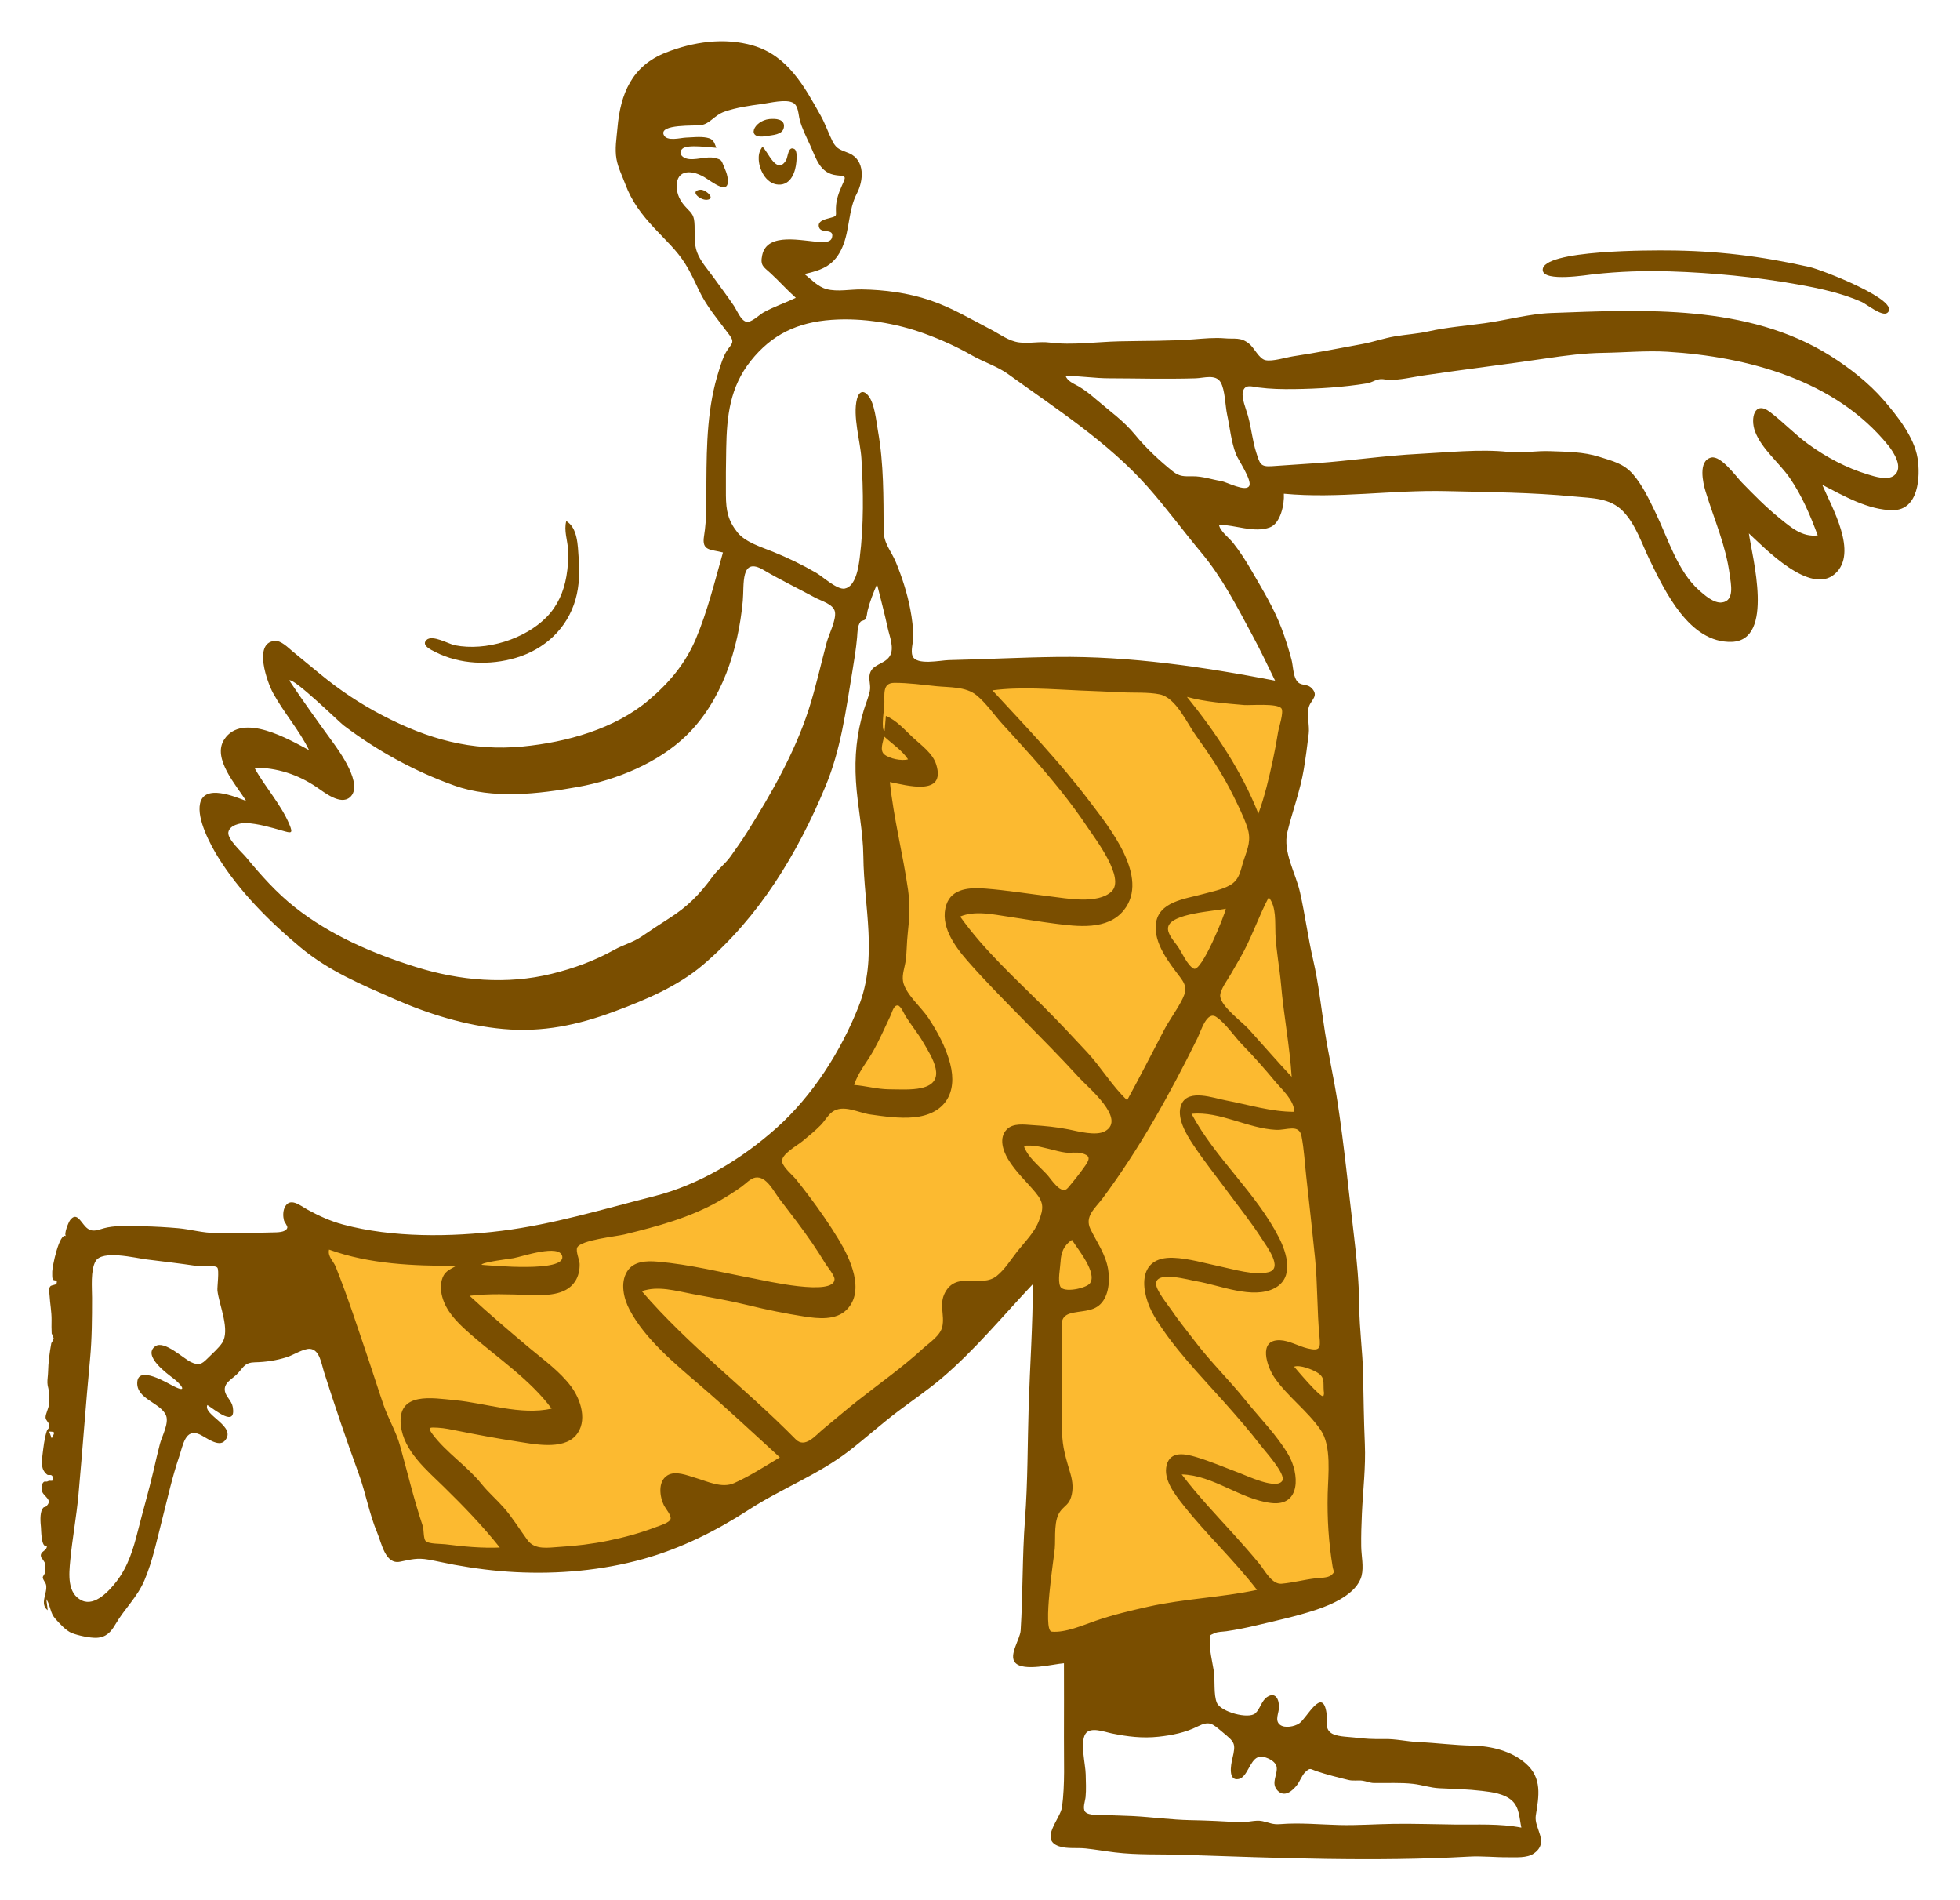
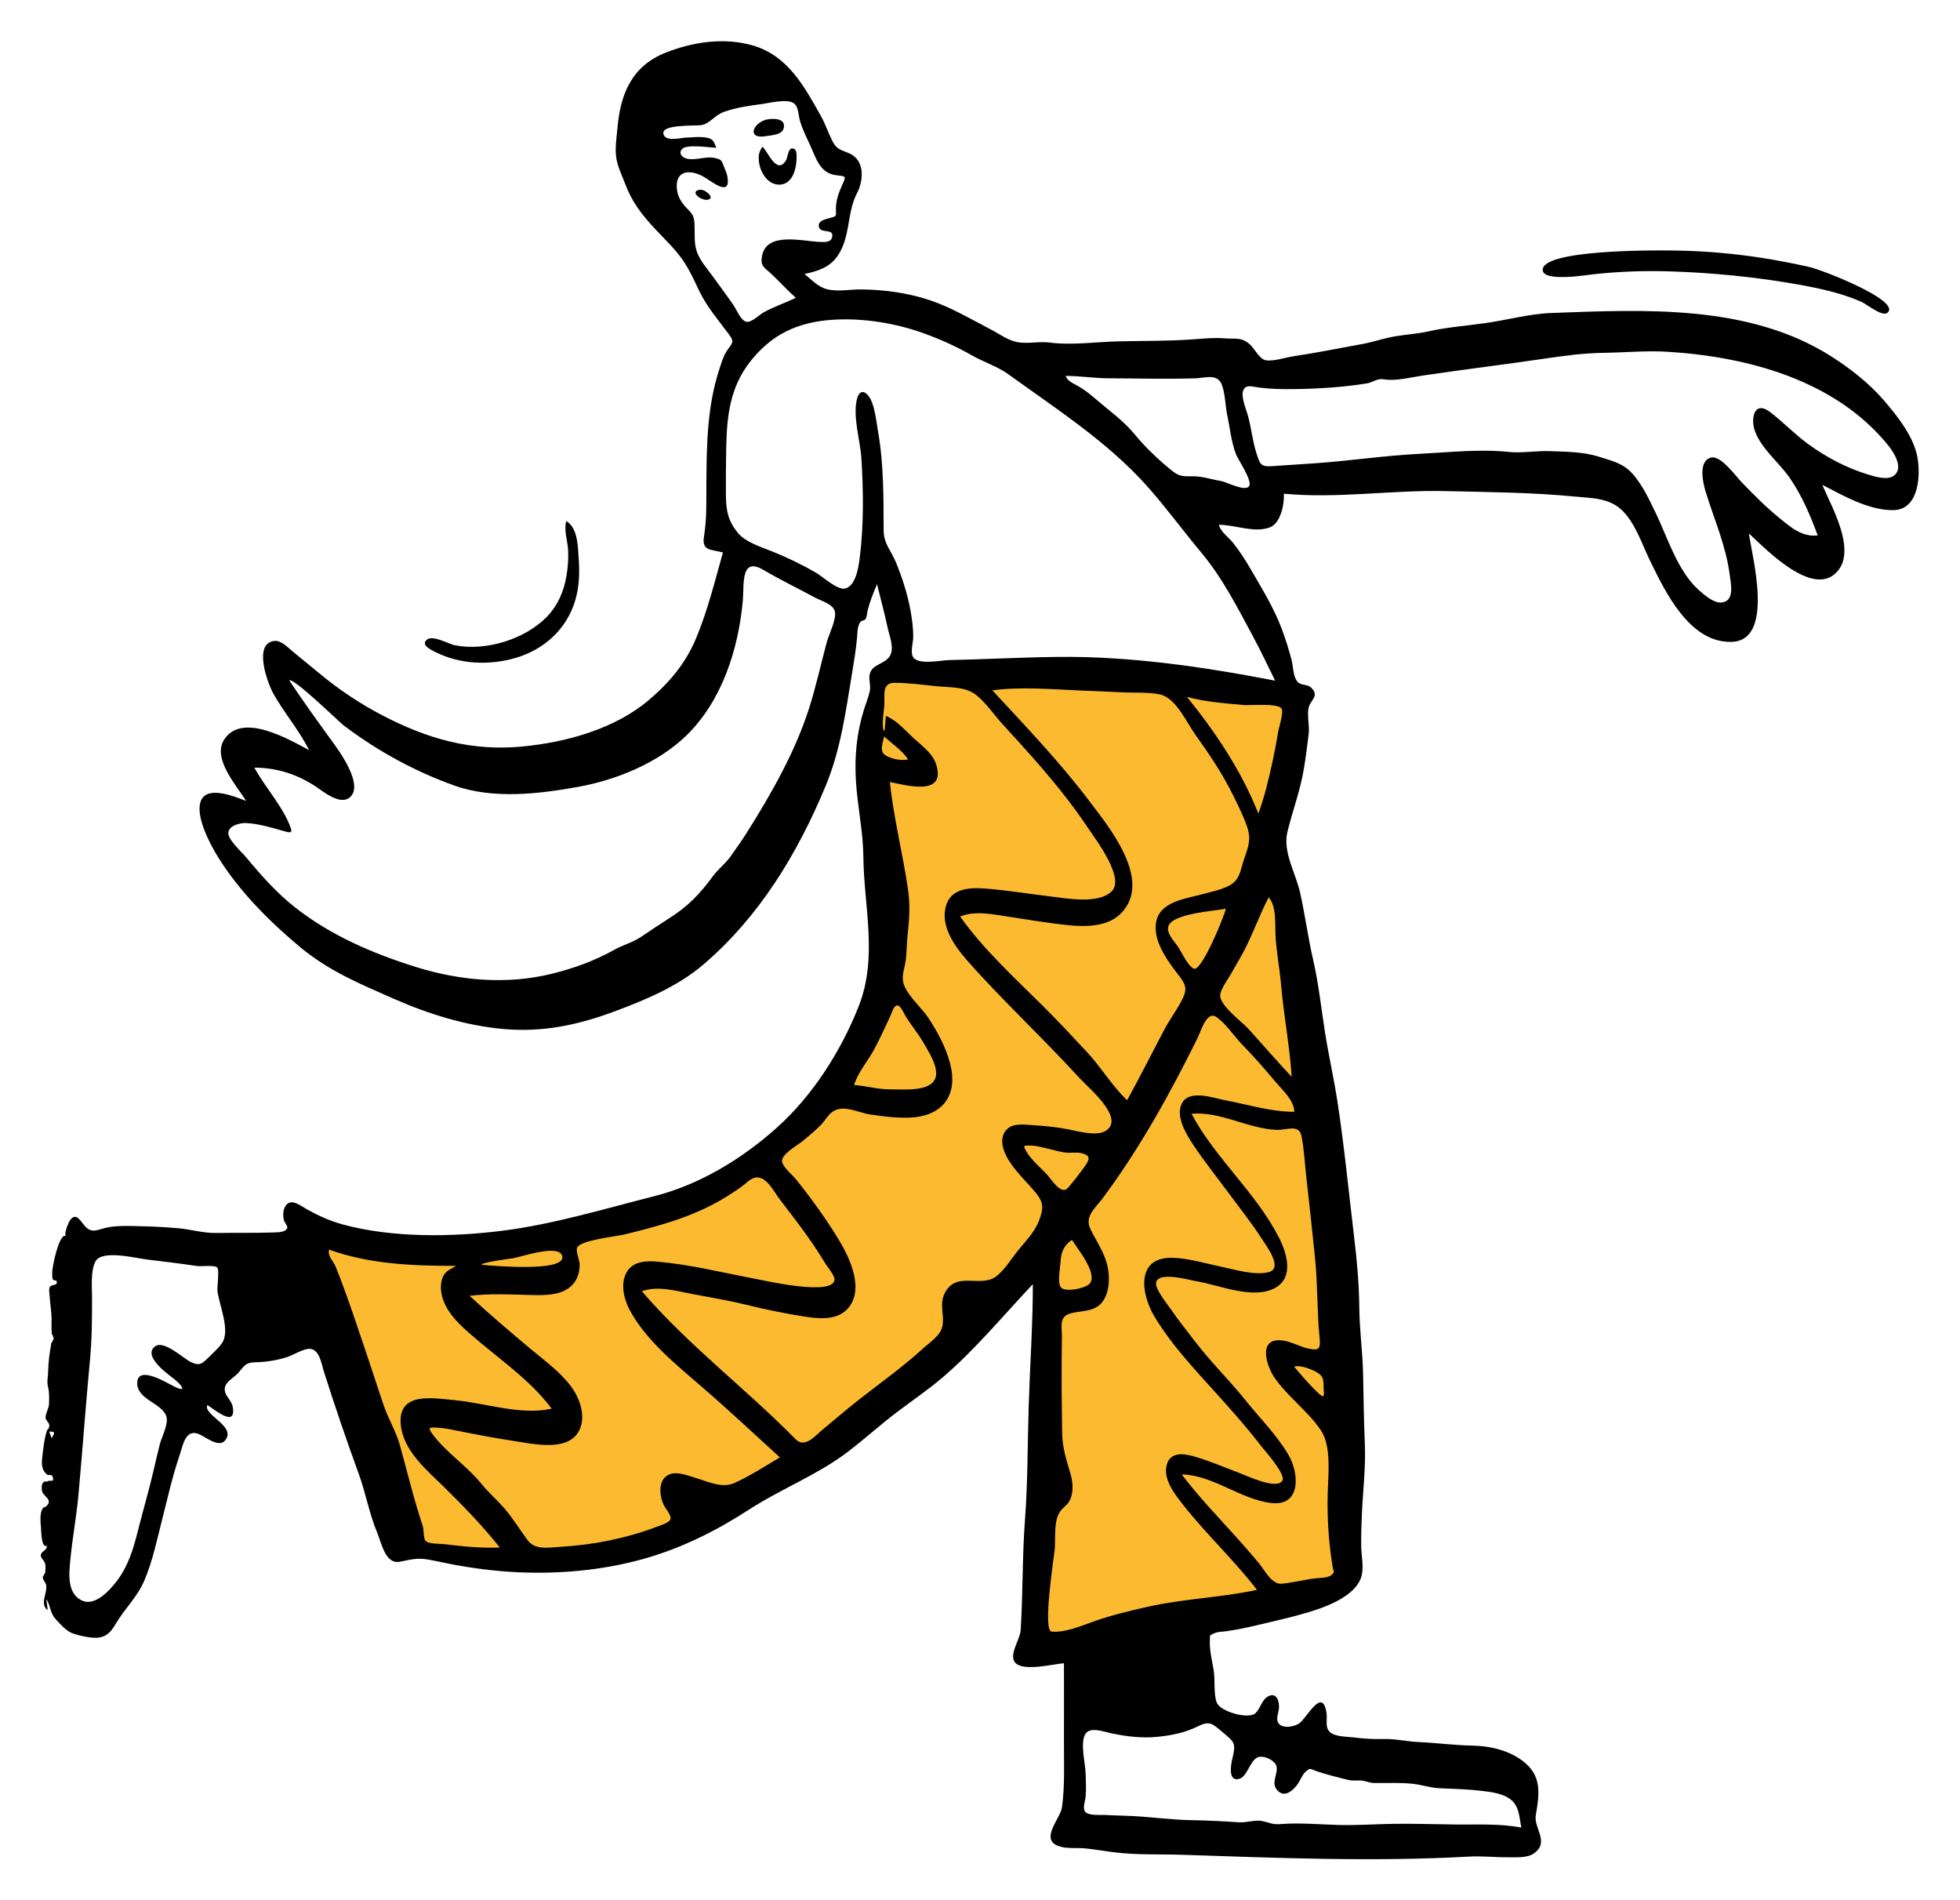
- <svg xmlns="http://www.w3.org/2000/svg" viewBox="125 9 775 751" color="#7a4e00" class="lumen-doodle" aria-hidden="true">
+ <svg xmlns="http://www.w3.org/2000/svg" viewBox="125 9 775 751" class="lumen-doodle" aria-hidden="true" focusable="false">
  <g stroke="none" stroke-width="1" fill="none" fill-rule="evenodd">
-     <path d="M653,632.477 C617.539,640.227 582.078,647.977 546.616,655.727 C541.624,656.818 536.632,657.908 531.64,659 C533.125,613.242 534.611,567.485 536.096,521.727 C536.31,515.118 536.525,508.509 536.739,501.901 C528.523,509.093 519.898,515.988 512.036,523.562 C501.972,533.257 492.294,543.293 481.936,552.7 C464.116,568.881 445.396,584.575 424.762,597.069 C402.341,610.644 376.477,619.377 350.443,622.393 C340.853,623.504 332.171,623.232 322.671,622.243 C314.404,621.382 306.138,620.52 297.871,619.659 C294.542,619.312 291.211,618.965 287.881,618.618 C287.077,618.535 284.459,618.723 283.817,618.182 C282.652,617.199 282.044,612.739 281.585,611.321 C279.672,605.423 277.771,599.522 275.882,593.616 C270.748,577.565 265.686,561.491 260.798,545.364 C256.612,531.558 252.211,517.692 249.085,503.597 C248.719,501.945 247.916,499.782 248.052,498.073 C248.249,495.578 247.067,496.103 250.357,496.068 C258.091,495.983 266.269,497.862 274.011,498.412 C281.983,498.977 289.971,499.314 297.963,499.394 C340.285,499.825 388.997,495.238 423.282,467.836 C434.777,458.649 446.324,448.029 455.231,436.218 C467.792,419.563 474.638,397.388 476.306,376.838 C478.182,353.747 474.288,329.931 468.616,307.578 C467.467,303.055 467.726,301.362 468.713,296.629 C469.532,292.7 470.349,288.77 471.168,284.841 C471.396,283.75 471.641,279.166 472.542,278.493 C474.121,277.318 481.732,278.609 483.581,278.632 L506.512,278.919 C521.28,279.103 536.047,279.288 550.815,279.473 C558.484,279.569 566.146,280.767 573.767,281.56 C590.105,283.257 606.443,284.956 622.78,286.653 C626.054,286.994 629.329,287.335 632.603,287.674 C630.505,306.268 628.407,324.861 626.307,343.454 C624.743,357.319 630.2,371.066 633.107,384.619 C639.659,415.152 646.041,446.13 648.47,477.313 C650.756,506.672 650.732,536.346 651.477,565.775 C652.04,588.007 652.552,610.241 653,632.477" class="lumen-doodle__fill" fill="#fcba30" />
-     <g transform="translate(140.9998, 25.29951)" fill="currentColor">
+     <path d="M653,632.477 C617.539,640.227 582.078,647.977 546.616,655.727 C541.624,656.818 536.632,657.908 531.64,659 C533.125,613.242 534.611,567.485 536.096,521.727 C536.31,515.118 536.525,508.509 536.739,501.901 C528.523,509.093 519.898,515.988 512.036,523.562 C501.972,533.257 492.294,543.293 481.936,552.7 C464.116,568.881 445.396,584.575 424.762,597.069 C402.341,610.644 376.477,619.377 350.443,622.393 C340.853,623.504 332.171,623.232 322.671,622.243 C314.404,621.382 306.138,620.52 297.871,619.659 C294.542,619.312 291.211,618.965 287.881,618.618 C287.077,618.535 284.459,618.723 283.817,618.182 C282.652,617.199 282.044,612.739 281.585,611.321 C279.672,605.423 277.771,599.522 275.882,593.616 C270.748,577.565 265.686,561.491 260.798,545.364 C256.612,531.558 252.211,517.692 249.085,503.597 C248.719,501.945 247.916,499.782 248.052,498.073 C248.249,495.578 247.067,496.103 250.357,496.068 C258.091,495.983 266.269,497.862 274.011,498.412 C281.983,498.977 289.971,499.314 297.963,499.394 C340.285,499.825 388.997,495.238 423.282,467.836 C434.777,458.649 446.324,448.029 455.231,436.218 C467.792,419.563 474.638,397.388 476.306,376.838 C478.182,353.747 474.288,329.931 468.616,307.578 C467.467,303.055 467.726,301.362 468.713,296.629 C469.532,292.7 470.349,288.77 471.168,284.841 C471.396,283.75 471.641,279.166 472.542,278.493 C474.121,277.318 481.732,278.609 483.581,278.632 L506.512,278.919 C521.28,279.103 536.047,279.288 550.815,279.473 C558.484,279.569 566.146,280.767 573.767,281.56 C590.105,283.257 606.443,284.956 622.78,286.653 C626.054,286.994 629.329,287.335 632.603,287.674 C630.505,306.268 628.407,324.861 626.307,343.454 C624.743,357.319 630.2,371.066 633.107,384.619 C639.659,415.152 646.041,446.13 648.47,477.313 C650.756,506.672 650.732,536.346 651.477,565.775 C652.04,588.007 652.552,610.241 653,632.477" class="lumen-doodle__accent" fill="#FCBA30" />
+     <g transform="translate(140.9998, 25.29951)" class="lumen-doodle__ink" fill="#000000">
      <path d="M284.005,46.017 C284.005,44.31 284.514,43.115 285.472,41.7 C287.685,43.623 291.151,53.155 294.839,47.001 C295.572,45.777 295.606,41.218 298.121,42.641 C299.304,43.309 298.98,46.526 298.896,47.617 C298.597,51.499 296.835,56.915 291.826,56.694 C286.715,56.469 283.867,50.264 284.005,46.017" />
      <path d="M287.09,37.489 C278.589,39.057 281.981,31.41 288.207,30.776 C290.515,30.54 294.496,30.664 293.949,34.072 C293.465,37.086 289.336,37.074 287.09,37.489" />
      <path d="M263.538,62.688 C260.862,62.942 256.452,59.169 260.896,58.709 C262.948,58.497 267.258,62.334 263.538,62.688" />
      <path d="M730.236,107.401 C728.188,108.968 722.051,103.926 720.044,103.035 C712.232,99.564 703.251,97.645 694.856,96.149 C678.236,93.187 661.201,91.519 644.327,90.988 C634.034,90.664 624.29,91.023 614.11,92.121 C611.575,92.393 594.429,95.255 594.009,90.554 C593.271,82.301 638.629,82.693 642.948,82.707 C662.586,82.774 680.323,84.954 699.397,89.232 C704.558,90.39 736.288,102.766 730.236,107.401" />
      <path d="M187.982,243.764 C177.653,246.82 165.869,246.403 156.179,241.481 C154.515,240.635 150.468,238.838 152.612,236.727 C154.918,234.456 161.377,238.308 163.892,238.802 C176.098,241.197 191.574,236.451 200.22,227.55 C204.512,223.134 206.934,217.552 207.956,211.539 C208.538,208.111 208.837,204.484 208.627,201.007 C208.406,197.325 206.9,193.366 207.908,189.7 C212.411,192.37 212.464,199.401 212.784,203.94 C213.189,209.665 213.153,215.168 211.546,220.746 C208.237,232.229 199.354,240.4 187.982,243.764" />
      <path d="M3.446,549.636 C3.774,550.513 4.083,551.333 4.443,552.297 C5.836,549.739 5.836,549.739 3.446,549.636 M16.427,616.448 C21.593,618.835 27.349,612.423 30.099,608.851 C34.683,602.897 36.723,596.035 38.53,588.865 C40.529,580.934 42.839,573.094 44.697,565.126 C45.523,561.573 46.314,558.009 47.243,554.481 C48.012,551.561 50.878,546.359 49.672,543.326 C47.632,538.2 37.613,536.788 38.296,529.912 C38.923,523.593 49.948,530.342 52.595,531.682 C58.642,534.745 55.497,530.879 52.576,528.64 C50.363,526.941 40.067,519.591 45.456,515.884 C48.954,513.477 56.562,520.805 59.461,522.155 C62.505,523.573 63.614,523.201 66.082,520.703 C67.838,518.925 70.448,516.677 71.805,514.638 C75.157,509.598 70.666,499.719 69.976,493.946 C69.822,492.661 70.789,485.619 69.892,484.785 C68.711,483.689 63.658,484.46 61.801,484.182 C55.142,483.18 48.572,482.426 41.902,481.592 C37.496,481.042 24.391,477.724 21.797,482.293 C19.739,485.917 20.398,492.872 20.397,496.747 C20.394,504.901 20.368,512.883 19.597,521.064 C17.911,538.931 16.646,556.788 15.022,574.656 C14.233,583.328 12.601,591.9 11.783,600.572 C11.275,605.948 10.473,613.698 16.427,616.448 M116.743,484.5 C121.634,496.733 125.681,509.337 129.912,521.805 C131.869,527.571 133.674,533.392 135.66,539.146 C137.562,544.658 140.621,549.623 142.19,555.261 C145.152,565.906 147.644,576.479 151.152,586.944 C151.657,588.451 151.361,591.787 152.267,592.853 C153.381,594.162 158.313,593.967 160.06,594.187 C167.204,595.086 174.421,595.779 181.63,595.478 C174.885,586.973 167.319,579.166 159.564,571.561 C152.773,564.903 143.601,557.34 142.496,547.193 C141.025,533.71 155.093,536.42 163.846,537.237 C176.056,538.377 189.896,543.326 202.116,540.583 C193.646,529.129 180.808,520.589 170.176,511.265 C166.029,507.628 161.667,503.632 159.549,498.401 C158.471,495.734 157.934,492.659 158.666,489.828 C159.555,486.391 161.528,485.766 164.389,484.141 C147.425,484.141 130.269,483.536 114.11,477.711 C113.468,480.419 115.834,482.227 116.743,484.5 M192.584,592.553 C195.547,596.581 200.884,595.484 205.277,595.23 C211.726,594.857 218.158,594.073 224.49,592.78 C230.881,591.475 237.293,589.727 243.391,587.385 C244.673,586.893 248.664,585.768 249.134,584.225 C249.56,582.828 247.098,579.963 246.561,578.896 C244.851,575.49 244.003,569.42 247.866,566.989 C251.055,564.983 255.765,566.993 258.982,567.941 C263.747,569.345 269.431,572.181 274.27,570.024 C280.444,567.271 286.558,563.313 292.363,559.846 C281.877,550.318 271.578,540.601 260.825,531.368 C250.975,522.908 239.11,513.172 232.954,501.519 C230.635,497.131 229.134,490.911 231.978,486.34 C234.527,482.241 239.668,482.097 244.001,482.473 C256.874,483.588 269.556,486.786 282.219,489.171 C286.482,489.975 313.907,496.336 313.981,489.416 C313.996,487.923 311.156,484.522 310.429,483.336 C308.782,480.645 307.099,477.982 305.319,475.375 C301.17,469.301 296.661,463.488 292.189,457.652 C289.933,454.708 287.049,448.572 282.73,449.226 C280.76,449.524 278.787,451.717 277.198,452.852 C274.459,454.807 271.62,456.617 268.706,458.299 C256.924,465.094 243.914,468.544 230.805,471.75 C227.833,472.476 213.637,473.938 212.243,476.869 C211.547,478.334 213.15,481.792 213.192,483.376 C213.254,485.762 212.728,488.237 211.418,490.257 C207.615,496.119 199.298,495.811 193.173,495.638 C185.393,495.417 177.427,495.033 169.683,495.983 C177.387,503.112 185.382,509.917 193.424,516.657 C199.092,521.407 205.408,525.906 209.862,531.886 C213.675,537.003 216.512,545.714 211.642,551.228 C206.43,557.129 194.681,554.515 188.07,553.51 C180.363,552.337 172.724,550.901 165.084,549.371 C162.495,548.853 159.822,548.254 157.176,548.116 C154.012,547.95 152.852,547.77 155.044,550.707 C160.491,558.002 168.683,563.247 174.418,570.371 C177.119,573.726 180.268,576.398 183.108,579.618 C186.646,583.63 189.423,588.254 192.584,592.553 M298.604,552.685 C302.327,556.471 306.529,551.088 309.547,548.621 C314.071,544.921 318.488,541.091 323.079,537.473 C331.776,530.62 340.829,524.263 349.005,516.767 C351.582,514.404 355.817,511.759 356.601,508.138 C357.599,503.52 355.2,499.391 357.652,494.748 C362.297,485.951 371.903,493.147 378.168,488.085 C381.386,485.484 383.654,481.711 386.19,478.491 C389.209,474.659 393.064,470.941 394.802,466.325 C396.61,461.526 396.847,459.228 393.482,455.17 C389.855,450.799 385.457,446.806 382.547,441.887 C380.543,438.498 378.907,433.516 382.056,430.236 C384.6,427.587 389.005,428.301 392.297,428.504 C397.091,428.801 401.861,429.248 406.572,430.2 C410.297,430.951 417.409,432.919 420.983,430.875 C429.416,426.054 414.255,413.637 410.897,409.954 C403.394,401.721 395.526,393.833 387.723,385.887 C380.508,378.54 373.223,371.186 366.447,363.426 C361.405,357.649 355.496,349.496 358.2,341.342 C360.392,334.732 367.771,334.523 373.643,334.982 C382.243,335.656 390.801,337.064 399.363,338.086 C405.746,338.848 418.028,341.245 423.473,336.172 C429.101,330.93 417.086,315.355 413.98,310.689 C407.416,300.829 399.853,291.678 392.018,282.813 C388.214,278.507 384.335,274.268 380.454,270.03 C377.086,266.349 373.997,261.712 370.127,258.552 C365.893,255.095 359.571,255.501 354.383,254.981 C348.926,254.432 343.124,253.625 337.639,253.644 C332.643,253.661 333.879,258.472 333.668,262.642 C333.617,263.642 332.271,272.503 333.787,272.643 C333.953,270.669 334.118,268.696 334.284,266.723 C338.55,268.474 341.715,272.242 345.023,275.305 C348.323,278.36 352.804,281.472 354.198,285.965 C358.128,298.65 342.442,294.151 335.869,292.863 C337.348,307.271 341.033,321.276 343.064,335.586 C343.915,341.583 343.568,347.011 342.904,352.974 C342.526,356.373 342.57,359.804 342.156,363.201 C341.827,365.896 340.573,368.977 341.074,371.685 C341.991,376.643 348.249,381.847 351.03,386.042 C354.72,391.607 357.977,397.638 359.683,404.134 C362.766,415.862 357.514,424.293 345.246,425.422 C339.712,425.931 333.588,425.076 328.106,424.294 C323.394,423.622 317.376,420.128 313.078,423.288 C311.318,424.581 310.106,426.873 308.563,428.454 C306.325,430.745 303.81,432.79 301.34,434.822 C299.01,436.737 292.64,440.141 293.267,443.076 C293.74,445.29 297.58,448.45 298.881,450.088 C300.587,452.235 302.28,454.392 303.927,456.586 C308.109,462.157 312.096,467.91 315.704,473.87 C320.07,481.083 326.199,493.968 318.815,501.443 C314.538,505.771 307.436,505.008 301.983,504.156 C294.549,502.994 287.163,501.5 279.862,499.699 C272.551,497.897 265.18,496.64 257.783,495.268 C251.464,494.097 244.115,491.858 237.798,494.175 C256.255,515.664 278.81,532.55 298.604,552.685 M406.278,453.292 C408.651,450.517 411.081,447.435 413.182,444.436 C415.116,441.672 414.958,440.468 411.697,439.607 C409.666,439.071 407.411,439.595 405.34,439.353 C403.184,439.101 401.032,438.408 398.92,437.931 C396.549,437.398 393.887,436.585 391.439,436.591 C388.681,436.598 388.409,436.347 389.795,438.829 C391.696,442.228 395.376,445.2 397.998,448.033 C399.647,449.816 403.594,456.432 406.278,453.292 M403.226,492.257 C404.476,495.004 413.472,492.99 414.92,491.101 C418.083,486.968 409.989,477.348 407.862,473.867 C404.651,475.995 403.54,478.808 403.349,482.522 C403.216,485.094 402.162,489.919 403.226,492.257 M399.84,628.73 C405.215,629.262 412.258,626.161 417.181,624.458 C424,622.101 431.09,620.42 438.125,618.849 C452.255,615.696 466.86,615.256 481.03,612.23 C472.026,600.513 461.138,590.417 451.986,578.825 C448.668,574.622 443.789,568.597 445.329,562.831 C446.838,557.178 452.677,558.428 457.013,559.731 C462.829,561.479 468.449,563.912 474.135,566.032 C476.824,567.033 488.834,572.801 491.055,569.062 C492.554,566.536 484.028,557.133 482.785,555.508 C478.141,549.435 473.101,543.681 468.022,537.972 C458.546,527.32 447.79,516.421 440.46,504.129 C434.966,494.915 433.127,480.372 447.962,480.953 C454.088,481.194 460.329,483.093 466.305,484.342 C471.826,485.495 479.986,488.046 485.619,486.621 C491.552,485.121 484.729,476.267 482.862,473.346 C478.917,467.173 474.283,461.405 469.937,455.511 C465.261,449.169 460.275,442.964 455.904,436.411 C453.184,432.332 448.773,425.218 451.244,420.061 C454.081,414.144 463.823,417.802 468.593,418.7 C477.629,420.401 486.493,423.232 495.775,423.232 C495.682,418.573 490.909,414.478 488.163,411.172 C484.04,406.21 479.796,401.404 475.288,396.786 C472.118,393.538 468.652,388.248 464.943,385.744 C461.149,383.185 458.907,391.278 457.414,394.286 C446.542,416.228 434.657,437.739 419.995,457.421 C417.044,461.383 412.711,464.582 415.188,469.642 C417.764,474.903 421.161,479.508 422.152,485.446 C422.884,489.832 422.5,495.93 419.123,499.263 C415.85,502.491 411.043,501.759 407.001,503.022 C402.708,504.364 403.918,508.17 403.881,511.979 C403.814,518.643 403.733,525.303 403.774,531.966 C403.809,537.889 403.891,543.81 403.962,549.731 C404.036,555.993 405.561,560.432 407.271,566.328 C408.16,569.398 408.466,572.573 407.483,575.659 C406.637,578.311 405.247,578.819 403.617,580.695 C400.442,584.347 401.457,591.288 401.068,595.932 C400.788,599.26 396.139,628.365 399.84,628.73 M413.067,699.931 C414.418,701.629 419.27,701.086 421.163,701.211 C424.759,701.446 428.361,701.447 431.958,701.642 C439.631,702.058 447.206,703.126 454.903,703.262 C461.229,703.373 467.784,703.68 473.863,704.112 C476.86,704.325 480.226,703.027 483.14,703.636 C486.012,704.237 487.109,705.075 490.219,704.826 C497.963,704.206 505.887,704.986 513.645,705.177 C520.822,705.353 528.061,704.81 535.249,704.715 C543.336,704.608 551.441,704.904 559.527,704.986 C568.18,705.075 577.012,704.561 585.555,706.205 C584.764,702.57 584.818,698.287 581.882,695.569 C578.874,692.785 573.888,692.151 570.017,691.698 C564.382,691.036 558.793,690.885 553.169,690.645 C549.655,690.496 546.274,689.305 542.781,688.907 C537.772,688.336 532.38,688.666 527.332,688.585 C525.6,688.557 524.45,687.917 522.862,687.674 C520.996,687.39 519.174,687.867 517.141,687.37 C512.925,686.341 508.625,685.263 504.534,683.888 C502.037,683.049 502.14,682.337 500.093,684.285 C498.81,685.506 498.023,687.817 496.94,689.253 C495.153,691.624 491.952,694.461 489.195,691.607 C486.273,688.582 489.404,685.189 488.755,682.05 C488.254,679.625 483.649,677.497 481.349,678.412 C478.166,679.676 477.224,686.25 473.816,686.995 C469.531,687.93 470.688,681.445 471.269,679.031 C472.788,672.712 472.245,672.506 467.2,668.299 C463.353,665.091 462.279,663.839 457.507,666.237 C452.699,668.652 447.447,669.702 442.087,670.279 C435.756,670.963 429.85,670.249 423.655,668.982 C420.739,668.387 415.057,666.149 413.152,669.211 C411.005,672.662 413.214,681.113 413.292,685.107 C413.351,688.083 413.532,691.146 413.248,694.116 C413.101,695.649 411.975,698.558 413.067,699.931 M490.726,609.791 C495.177,609.404 499.537,608.224 503.975,607.687 C505.592,607.492 509.065,607.55 510.402,606.406 C512.038,605.005 511.271,605.143 510.938,603.108 C509.35,593.429 508.744,584.057 508.978,574.221 C509.153,566.861 510.589,555.41 506.204,549.008 C501.036,541.465 493.182,535.884 487.941,528.316 C485.105,524.224 481.15,513.237 490.125,513.531 C493.696,513.648 497.511,515.912 500.977,516.75 C505.884,517.937 506.183,516.746 505.749,512.298 C504.731,501.861 505.034,491.379 503.969,480.938 C502.874,470.204 501.7,459.463 500.495,448.739 C499.908,443.528 499.641,438.011 498.63,432.878 C497.647,427.888 492.801,430.573 488.561,430.37 C477.334,429.832 466.42,422.947 455.137,424.025 C464.544,441.676 480.587,455.084 489.714,472.97 C492.868,479.15 495.805,488.819 488.027,492.947 C479.358,497.546 466.127,491.718 457.208,490.237 C454.086,489.72 441.687,486.095 441.111,490.924 C440.8,493.525 445.847,499.605 447.109,501.484 C449.983,505.766 453.294,509.738 456.403,513.847 C462.614,522.054 470.003,529.196 476.444,537.23 C482.062,544.236 488.956,551.102 493.484,558.874 C497.734,566.169 498.553,579.315 486.602,577.878 C474.369,576.408 463.728,566.863 451.258,566.582 C457.632,574.983 464.906,582.631 471.98,590.431 C475.384,594.184 478.725,597.988 481.952,601.896 C484.018,604.397 486.854,610.127 490.726,609.791 M507.422,533.657 C507.152,530.163 507.998,528.211 504.826,526.297 C502.781,525.064 497.952,523.147 495.712,523.995 C496.558,524.978 506.241,536.557 507.276,535.624 C507.534,534.994 507.583,534.338 507.422,533.657 M490.541,372.971 C489.959,366.252 488.606,359.607 488.315,352.863 C488.118,348.303 488.768,342.236 485.68,338.433 C481.944,345.425 479.431,352.988 475.698,359.985 C474.1,362.978 472.319,365.869 470.666,368.831 C469.538,370.855 466.227,375.203 466.488,377.617 C466.932,381.738 475.124,387.645 477.777,390.587 C483.43,396.859 488.964,403.24 494.739,409.401 C493.959,397.191 491.595,385.154 490.541,372.971 M490.702,263.785 C489.141,261.594 478.26,262.63 475.911,262.421 C468.52,261.767 460.488,261.185 453.335,259.199 C464.692,273.254 474.898,288.469 481.571,305.344 C484.102,298.449 485.769,291.272 487.316,284.102 C488.102,280.455 488.777,276.794 489.363,273.109 C489.628,271.443 491.712,265.205 490.702,263.785 M456.02,366.636 C459.062,368.155 468.288,345.442 468.697,342.925 C464.322,343.925 446.903,344.741 445.88,350.261 C445.402,352.84 448.379,355.953 449.681,357.818 C451.274,360.102 453.504,365.382 456.02,366.636 M428.378,343.518 C421.936,351.591 409.912,349.959 400.919,348.812 C394.828,348.034 388.794,346.987 382.722,346.092 C376.73,345.208 369.462,343.573 363.65,346.041 C373.074,359.291 385.206,370.247 396.661,381.674 C402.532,387.533 408.205,393.586 413.851,399.662 C419.388,405.623 423.804,413.125 429.678,418.649 C434.663,409.542 439.381,400.298 444.187,391.096 C446.205,387.231 448.803,383.751 450.875,379.931 C453.158,375.722 453.509,373.785 450.596,369.971 C446.26,364.292 440.165,356.602 441.037,348.975 C442.054,340.071 452.632,339.093 459.558,337.172 C463.038,336.208 467.034,335.475 470.216,333.718 C474.258,331.484 474.44,327.796 475.777,323.794 C477.396,318.95 478.88,315.803 477.172,310.708 C475.749,306.469 473.621,302.26 471.655,298.254 C467.521,289.832 462.353,282.078 456.873,274.485 C453.271,269.495 449.023,259.538 442.581,258.205 C438.01,257.259 432.242,257.648 427.553,257.389 C422.087,257.087 416.614,256.917 411.145,256.68 C399.81,256.19 387.672,255.118 376.393,256.613 C389.676,270.976 403.103,284.981 414.919,300.625 C422.529,310.7 438.763,330.501 428.378,343.518 M479.213,234.855 C473.054,223.43 467.333,212.132 458.992,202.154 C451.778,193.525 445.235,184.522 437.748,176.096 C422.042,158.418 401.658,145.353 382.654,131.618 C378.355,128.509 372.853,126.815 368.135,124.105 C362.297,120.751 356.042,117.953 349.724,115.635 C338.263,111.431 325.103,109.285 312.897,110.139 C299.408,111.081 289.231,115.848 280.857,126.371 C272.646,136.685 271.374,148.07 271.152,161.034 C271.047,167.194 270.97,173.389 271.03,179.55 C271.09,185.648 271.882,189.502 275.615,194.199 C278.689,198.065 285.165,200.017 289.583,201.804 C295.594,204.234 301.22,206.944 306.828,210.213 C309.254,211.628 315.015,216.951 318.008,216.386 C322.417,215.553 323.497,207.727 323.935,204.254 C325.577,191.262 325.402,177.977 324.606,164.921 C324.199,158.236 321.09,148.192 322.852,141.427 C323.583,138.616 325.253,137.62 327.316,140.101 C329.867,143.171 330.495,150.375 331.153,154.077 C333.476,167.116 333.322,180.224 333.398,193.409 C333.428,198.648 336.352,201.365 338.269,206.033 C340.721,212.001 342.727,218.229 343.935,224.571 C344.637,228.252 345.133,232.002 345.08,235.757 C345.051,237.819 344.035,241.099 344.827,243.058 C346.364,246.859 355.906,244.733 359.104,244.662 C373.361,244.345 387.577,243.585 401.855,243.402 C430.761,243.03 459.873,247.325 488.181,252.778 C485.249,246.776 482.384,240.738 479.213,234.855 M466.79,173.857 C469.055,174.228 476.663,178.388 477.978,175.75 C479.1,173.496 473.547,165.424 472.718,163.274 C470.791,158.282 470.325,152.709 469.19,147.497 C468.476,144.213 468.408,137.723 466.631,134.797 C464.646,131.525 460.016,133.168 456.73,133.266 C451.125,133.433 445.464,133.43 439.856,133.411 C434.152,133.39 428.452,133.242 422.747,133.259 C416.917,133.276 411.158,132.308 405.372,132.308 C406.021,134.404 408.734,135.427 410.438,136.413 C413.063,137.934 415.272,139.74 417.574,141.725 C422.965,146.372 428.342,150.088 432.863,155.633 C436.949,160.645 442.655,166.005 447.727,170.036 C450.443,172.193 452.3,172.02 455.591,171.991 C459.527,171.957 462.949,173.229 466.79,173.857 M480.756,162.689 C482.172,167.028 482.305,168.303 486.898,167.995 C492.801,167.597 498.719,167.227 504.632,166.799 C518.122,165.823 531.624,163.807 545.116,163.126 C556.619,162.546 569.04,161.157 580.47,162.355 C585.806,162.914 591.492,161.838 596.932,162.052 C603.5,162.31 610.13,162.282 616.414,164.304 C621.651,165.991 626.027,166.903 629.768,171.266 C633.539,175.659 636.113,181.197 638.619,186.367 C643.478,196.39 647.282,209.477 655.83,217.068 C657.989,218.985 661.676,222.24 664.817,221.879 C669.986,221.285 668.401,214.439 667.946,210.966 C666.417,199.263 661.823,189.149 658.394,177.973 C657.37,174.631 655.34,165.807 660.647,164.577 C664.467,163.691 670.467,172.095 672.661,174.352 C677.494,179.323 682.224,184.146 687.627,188.522 C692.087,192.134 696.571,196.126 702.735,195.351 C699.785,187.393 696.53,179.688 691.698,172.666 C687.55,166.639 680.559,161.214 677.967,154.281 C676.014,149.061 677.743,141.938 683.815,146.531 C689.089,150.52 693.654,155.4 699.044,159.317 C706.119,164.456 714.148,168.716 722.534,171.258 C725.308,172.098 730.231,173.727 732.89,171.721 C736.856,168.73 732.811,162.488 730.585,159.738 C709.707,133.953 674.989,124.706 643.31,122.762 C635.053,122.256 626.465,123.069 618.175,123.187 C610.308,123.296 603.008,124.26 595.234,125.41 C579.097,127.798 562.926,129.739 546.858,132.125 C542.557,132.763 537.454,134.028 533.171,133.862 C531.407,133.793 530.49,133.32 528.731,133.791 C527.23,134.194 526.15,134.999 524.476,135.269 C514.955,136.805 505.264,137.404 495.616,137.527 C490.975,137.585 486.287,137.497 481.681,136.89 C478.969,136.532 476.191,135.404 475.427,138.626 C474.85,141.057 476.773,145.66 477.434,148.001 C478.783,152.785 479.246,158.055 480.756,162.689 M308.154,79.339 C309.777,79.4 312.451,79.644 312.978,77.615 C313.972,73.794 308.865,76.126 307.919,73.721 C306.865,71.042 310.46,70.349 312.046,69.917 C315.279,69.033 314.448,69.222 314.535,65.865 C314.617,62.767 315.617,59.946 316.873,57.141 C318.619,53.243 318.709,53.44 314.792,52.992 C308.202,52.239 306.764,46.417 304.326,41.09 C302.822,37.803 301.155,34.597 300.219,31.085 C299.65,28.955 299.729,25.569 297.648,24.369 C294.837,22.747 288.292,24.424 285.33,24.813 C280.381,25.464 275.176,26.202 270.441,27.864 C266.382,29.288 264.837,32.593 261.177,33.178 C258.811,33.555 244.573,32.663 246.443,37.027 C247.608,39.746 253.106,38.193 255.132,38.111 C257.72,38.008 260.874,37.623 263.439,38.129 C266.003,38.635 266.243,39.595 267.244,42.148 C264.842,42.028 255.856,40.685 253.893,42.453 C252.151,44.02 253.437,45.739 255.189,46.315 C258.607,47.44 263.227,45.257 266.815,46.196 C269.368,46.864 269.191,46.954 270.243,49.519 C270.791,50.857 271.416,52.226 271.648,53.665 C272.967,61.793 265.515,55.483 262.416,53.683 C256.748,50.39 250.604,51.005 251.704,58.917 C252.068,61.535 253.479,63.826 255.291,65.714 C257.845,68.374 258.507,68.876 258.638,72.897 C258.751,76.356 258.38,80.057 259.604,83.379 C260.954,87.037 263.829,90.155 266.074,93.277 C268.771,97.028 271.561,100.734 274.163,104.552 C275.284,106.197 276.884,110.338 279.043,110.886 C281.077,111.401 284.229,108.138 285.913,107.204 C289.995,104.939 294.478,103.466 298.674,101.439 C295.158,98.312 292.028,94.765 288.585,91.624 C285.896,89.171 284.504,88.704 285.391,84.563 C287.381,75.272 301.355,79.084 308.154,79.339 M255.288,274.578 C244.176,285.34 227.654,292.068 212.624,294.777 C196.879,297.614 178.925,299.716 163.587,294.229 C147.861,288.603 133.156,280.513 119.842,270.447 C118.205,269.209 99.866,251.299 98.389,252.712 C103.837,260.872 109.554,268.83 115.329,276.758 C118.166,280.653 127.977,294.059 122.336,298.908 C118.599,302.121 112.244,296.945 109.176,294.87 C101.791,289.873 93.564,287.183 84.587,287.183 C88.735,294.798 95.039,301.542 98.412,309.585 C100.005,313.386 99.194,313.111 95.594,312.078 C91.089,310.786 85.98,309.29 81.279,309.078 C79.093,308.979 74.654,309.941 74.284,312.797 C73.931,315.529 79.729,320.682 81.347,322.638 C87.278,329.812 93.323,336.619 100.655,342.402 C114.73,353.503 131.438,360.661 148.444,365.977 C165.817,371.408 184.385,373.044 202.146,368.673 C210.945,366.507 219.017,363.568 226.899,359.183 C230.467,357.198 234.22,356.299 237.652,353.965 C241.217,351.542 244.83,349.124 248.469,346.817 C255.964,342.067 260.609,337.288 265.839,330.149 C267.942,327.278 270.829,325.149 272.833,322.322 C275.042,319.208 277.314,316.035 279.374,312.757 C288.871,297.64 298.176,281.389 303.712,264.346 C306.567,255.559 308.506,246.52 310.901,237.605 C311.725,234.537 314.767,228.636 314.132,225.52 C313.519,222.515 308.764,221.295 306.41,220.02 C299.537,216.301 292.641,212.999 285.934,209.044 C276.67,203.578 278.311,214.784 277.71,221.254 C275.927,240.49 269.465,260.845 255.288,274.578 M333.651,281.931 C335.606,283.606 340.552,284.647 343.053,283.882 C340.588,280.208 336.789,277.798 333.592,274.843 C333.244,276.874 331.699,280.257 333.651,281.931 M321.722,412.626 C326.221,412.954 330.917,414.305 335.378,414.341 C339.357,414.373 344.392,414.697 348.259,413.842 C358.926,411.483 352.619,401.829 348.907,395.529 C346.853,392.045 344.257,388.927 342.117,385.503 C341.6,384.678 340.166,381.31 339.021,381.197 C337.336,381.029 336.812,383.793 336,385.484 C333.802,390.064 331.771,394.796 329.277,399.226 C326.769,403.679 323.266,407.675 321.722,412.626 M206.328,480.409 C205.406,475.286 190.419,480.49 187.028,481.101 C186.055,481.276 174.313,482.707 174.419,483.728 C178.305,484.016 207.475,486.787 206.328,480.409 M2.523,594.802 C0.227,595.801 0.308,588.493 0.202,587.523 C-0.012,585.569 -0.281,582.052 0.712,580.335 C1.441,579.077 1.655,579.716 2.046,579.385 C5.252,576.666 1.381,575.503 0.66,573.336 C0.438,572.67 0.417,570.834 0.749,570.278 C1.695,568.684 1.957,569.876 3.082,569.208 C3.836,568.761 5.366,569.866 4.923,567.826 C4.558,566.141 3.27,567.175 2.625,566.648 C0.172,564.643 0.422,562.011 0.815,558.807 C1.188,555.763 1.548,552.505 2.444,549.623 C2.903,548.144 3.53,548.811 3.48,547.064 C3.454,546.153 2.069,545.252 2.023,544.106 C1.968,542.681 3.289,540.394 3.363,538.892 C3.461,536.921 3.479,535.207 3.259,533.343 C3.124,532.201 2.822,531.786 2.759,530.396 C2.7,529.086 2.987,527.552 3.014,526.188 C3.092,522.313 3.609,518.42 4.289,514.714 C4.689,514.133 5.003,513.509 5.234,512.84 C5.075,512.145 4.809,511.495 4.437,510.887 C4.334,509.115 4.368,507.386 4.389,505.589 C4.429,502.256 3.793,499.092 3.598,495.806 C3.541,494.83 3.157,493.203 3.835,492.301 C4.352,491.614 6.159,491.783 6.357,491.122 C6.928,489.23 5.219,490.359 4.849,489.401 C4.552,488.634 4.703,487.623 4.654,486.851 C4.517,484.762 7.522,470.572 10.125,472.417 C9.088,471.681 11.123,466.795 11.784,465.968 C14.238,462.893 15.703,466.376 17.694,468.538 C20.479,471.565 22.904,469.618 26.522,468.935 C31.002,468.091 35.924,468.388 40.465,468.486 C45.12,468.587 49.841,468.849 54.477,469.259 C59.469,469.701 64.304,471.209 69.346,471.134 C76.819,471.022 84.39,471.196 91.856,470.929 C93.351,470.875 96.967,471.031 97.593,469.131 C97.829,468.417 96.481,466.918 96.278,466.13 C95.886,464.619 95.859,462.634 96.525,461.154 C98.538,456.69 102.727,460.335 105.678,461.957 C110.124,464.401 114.731,466.481 119.642,467.803 C139.227,473.072 162.332,472.778 182.331,470.29 C202.639,467.764 222.715,461.649 242.515,456.641 C260.594,452.068 277.28,441.927 291.157,429.52 C305.303,416.872 316.467,399.331 323.454,381.721 C331.239,362.103 325.576,342.351 325.378,322.286 C325.28,312.279 323.054,302.512 322.444,292.537 C321.853,282.863 322.681,273.784 325.582,264.315 C326.322,261.903 327.362,259.48 327.901,257.012 C328.4,254.726 327.517,252.892 327.81,250.737 C328.44,246.124 333.539,246.592 335.769,243.162 C337.788,240.056 335.708,235.223 334.993,231.893 C333.75,226.111 332.205,220.399 330.783,214.659 C329.315,218.076 327.944,221.486 327.057,225.107 C326.829,226.035 326.808,227.673 326.174,228.497 C325.715,229.094 324.556,229.016 324.193,229.566 C322.969,231.42 323.11,233.279 322.898,235.664 C322.485,240.289 321.737,244.863 320.977,249.439 C318.421,264.814 316.475,279.968 310.435,294.481 C299.303,321.228 284.267,346.116 262.031,365.088 C251.954,373.685 239.139,379.031 226.942,383.562 C212.394,388.965 198.555,391.893 182.937,390.491 C168.198,389.168 153.467,384.591 139.966,378.656 C126.668,372.81 114.183,367.665 102.829,358.247 C90.697,348.183 78.58,336.035 70.235,322.567 C67.192,317.654 61.774,307.521 63.102,301.369 C64.805,293.481 76.922,298.683 81.298,300.317 C77.616,294.289 67.759,283.556 72.66,276.039 C79.813,265.068 98.536,276.179 106.203,280.245 C102.252,272.207 96.213,265.455 91.933,257.612 C89.813,253.727 83.951,237.925 92.563,237.069 C95.17,236.81 97.938,239.787 99.78,241.279 C103.355,244.178 106.902,247.109 110.448,250.043 C118.198,256.456 126.378,261.91 135.304,266.553 C153.167,275.846 170.446,280.781 190.735,278.805 C208.021,277.122 227.083,271.868 240.526,260.471 C248.598,253.628 255.016,246.057 259.162,236.223 C263.741,225.362 266.66,213.433 269.863,202.102 C264.898,200.823 261.418,201.565 262.376,195.658 C263.525,188.577 263.272,181.412 263.314,174.226 C263.402,159.327 263.677,144.265 268.337,129.969 C269.166,127.424 269.897,124.802 271.326,122.512 C273.088,119.687 274.724,119.266 272.455,116.186 C268.089,110.257 263.553,105.188 260.314,98.375 C258.629,94.831 257.065,91.359 254.989,88.047 C251.584,82.615 247.132,78.629 242.763,73.924 C237.747,68.523 233.818,63.429 231.24,56.492 C230.035,53.254 228.393,50.032 227.77,46.612 C227.028,42.533 227.799,38.361 228.151,34.281 C229.315,20.744 233.861,9.82 247.17,4.531 C257.985,0.233 270.418,-1.618 281.757,1.705 C295.475,5.728 301.977,17.765 308.51,29.414 C310.353,32.699 311.487,36.174 313.158,39.508 C314.871,42.926 316.648,42.931 319.803,44.318 C326.057,47.066 325.527,54.991 322.812,60.2 C319.362,66.82 320.06,74.49 317.087,81.4 C314.042,88.477 309.316,90.448 302.109,92.034 C304.857,94.217 307.362,97.07 310.864,98.003 C315.115,99.135 320.265,98.055 324.666,98.118 C333.802,98.246 343.041,99.484 351.723,102.405 C360.249,105.273 367.891,109.862 375.817,113.969 C379.44,115.847 382.819,118.525 386.959,119.07 C390.976,119.599 395.022,118.609 399.062,119.128 C407.92,120.267 417.631,118.831 426.665,118.634 C436.394,118.422 446.158,118.558 455.868,117.846 C460.063,117.539 464.206,117.097 468.415,117.463 C472.24,117.795 474.521,116.894 477.828,119.512 C480.026,121.252 481.779,125.511 484.369,126.091 C487.131,126.71 492.572,124.979 495.299,124.568 C504.469,123.185 513.711,121.356 522.824,119.67 C527.094,118.88 531.119,117.44 535.426,116.696 C539.871,115.928 544.487,115.679 548.878,114.69 C555.984,113.091 563.657,112.496 571.066,111.474 C579.742,110.277 588.666,107.754 597.411,107.435 C634.018,106.099 675.049,103.926 707.508,124.223 C715.128,128.989 722.96,135.074 728.831,141.892 C734.224,148.155 740.847,156.44 742.223,164.786 C743.452,172.235 742.555,185.285 732.595,185.376 C722.882,185.464 712.901,179.665 704.544,175.371 C708.113,183.928 718.962,202.258 709.545,210.568 C699.827,219.144 681.935,200.536 675.517,194.562 C676.785,203.706 685.842,236.936 668.704,237.451 C651.976,237.952 642.272,217.333 636.312,205.092 C633.167,198.629 630.819,191.036 625.712,185.776 C620.576,180.489 613.456,180.664 606.505,179.988 C589.609,178.345 572.806,178.259 555.812,177.852 C534.304,177.338 513.181,180.882 491.645,178.88 C491.917,183.033 490.34,190.591 486.133,192.181 C479.934,194.525 472.332,191.156 465.986,191.156 C466.412,193.696 470.027,196.371 471.55,198.287 C474.279,201.723 476.628,205.408 478.824,209.202 C483.114,216.612 487.677,224.034 490.722,232.067 C492.254,236.107 493.563,240.275 494.666,244.452 C495.3,246.854 495.289,250.444 496.575,252.567 C498.172,255.206 500.626,253.683 502.65,255.752 C505.567,258.737 502.522,260.308 501.603,262.939 C500.606,265.785 501.858,270.607 501.478,273.736 C500.909,278.435 500.306,283.166 499.526,287.834 C498.101,296.366 495.077,304.257 493.054,312.587 C491.134,320.487 496.331,328.842 498.045,336.485 C500.037,345.357 501.192,354.331 503.237,363.186 C505.396,372.534 506.397,382.161 507.886,391.631 C509.34,400.883 511.433,410.022 512.854,419.28 C515.561,436.924 517.281,454.891 519.415,472.605 C520.534,481.891 521.394,491.298 521.477,500.657 C521.554,509.419 522.79,517.977 522.971,526.723 C523.162,535.994 523.271,545.271 523.672,554.535 C524.067,563.697 522.931,572.821 522.515,581.97 C522.317,586.331 522.171,590.699 522.236,595.064 C522.289,598.749 523.3,603.061 522.386,606.667 C520.581,613.796 510.548,618.078 504.25,620.152 C496.551,622.689 488.424,624.441 480.541,626.314 C476.702,627.227 472.813,628.004 468.908,628.577 C467.39,628.801 465.63,628.71 464.213,629.356 C462.077,630.328 462.498,629.838 462.385,632.267 C462.202,636.193 463.351,640.491 463.95,644.338 C464.5,647.88 463.799,653.705 465.168,656.88 C466.726,660.491 477.705,663.448 480.391,660.999 C482.286,659.271 482.828,656.006 485.06,654.551 C488.275,652.454 489.752,655.392 489.736,658.546 C489.724,660.923 487.926,663.791 490.088,665.528 C491.961,667.033 495.912,666.245 497.722,665.006 C500.738,662.94 506.996,650.154 508.527,661.029 C508.887,663.591 507.782,666.575 509.954,668.52 C511.99,670.343 516.898,670.261 519.466,670.586 C523.564,671.106 527.151,671.279 531.288,671.19 C535.906,671.091 540.269,672.175 544.808,672.379 C551.882,672.697 558.98,673.654 566.213,673.794 C573.598,673.938 581.645,675.866 587.324,680.877 C593.845,686.629 592.503,693.74 591.259,701.445 C590.438,706.541 596.938,712.045 590.377,716.5 C587.745,718.287 583.373,717.911 580.347,717.937 C575.175,717.985 570.06,717.383 564.882,717.671 C527.167,719.771 489.306,718.206 451.599,716.961 C442.79,716.672 433.64,717.076 424.906,716.011 C421.015,715.537 417.153,714.86 413.253,714.442 C409.917,714.086 405.934,714.674 402.748,713.59 C394.859,710.907 403.301,702.743 403.93,698.08 C405.152,689.029 404.634,679.438 404.693,670.317 C404.755,660.621 404.693,650.925 404.693,641.229 C400.498,641.52 388.726,644.628 385.437,641.027 C382.719,638.05 387.345,631.834 387.572,628.259 C388.497,613.69 388.185,599.105 389.284,584.522 C390.418,569.483 390.278,554.578 390.75,539.537 C391.254,523.47 392.394,507.461 392.394,491.371 C380.657,503.797 369.447,517.442 356.396,528.519 C350.806,533.264 344.717,537.368 338.879,541.793 C332.301,546.777 326.177,552.322 319.637,557.353 C307.471,566.714 293.004,572.186 280.15,580.508 C267.158,588.922 253.293,595.851 238.335,600.015 C221.984,604.568 204.645,606.081 187.725,605.208 C179.607,604.79 171.53,603.747 163.535,602.289 C160.202,601.68 156.903,600.886 153.569,600.29 C148.853,599.444 146.555,600.234 142.14,601.097 C136.339,602.232 134.894,593.757 133.174,589.684 C130.002,582.169 128.629,573.958 125.822,566.272 C120.914,552.832 116.391,539.543 112.048,525.875 C111.062,522.773 110.406,517.395 106.708,516.958 C104.212,516.663 99.913,519.448 97.466,520.217 C93.211,521.553 89.178,522.153 84.746,522.263 C81.011,522.355 80.565,523.755 78.23,526.413 C76.089,528.85 72.224,530.247 72.951,533.785 C73.381,535.879 75.606,537.497 76.022,539.863 C77.514,548.356 68.989,541.013 65.992,539.158 C64.177,543.161 77.89,547.607 72.893,553.275 C70.446,556.05 65.344,551.834 62.909,550.756 C57.23,548.242 56.367,555.079 54.854,559.51 C52.079,567.643 50.221,576.178 48.094,584.5 C46.045,592.519 44.379,600.714 41.146,608.369 C38.265,615.192 33.247,619.646 29.664,625.808 C27.9,628.839 25.953,631.023 22.141,631.167 C19.562,631.265 14.792,630.25 12.356,629.267 C10.056,628.338 7.562,625.51 5.954,623.735 C3.721,621.271 4.162,618.889 2.354,615.873 C2.432,617.388 2.77,618.796 2.851,620.276 C-0.449,617.677 2.841,613.592 2.242,610.298 C2.053,609.254 0.978,608.38 0.917,607.286 C0.89,606.837 1.848,605.806 1.913,605.181 C1.989,604.441 2.049,602.292 1.839,601.743 C1.687,601.348 0.417,599.339 0.445,599.703 C0.426,599.437 -0.023,599.018 0.218,598.14 C0.582,596.814 2.691,596.578 2.523,594.802" />
    </g>
  </g>
</svg>
